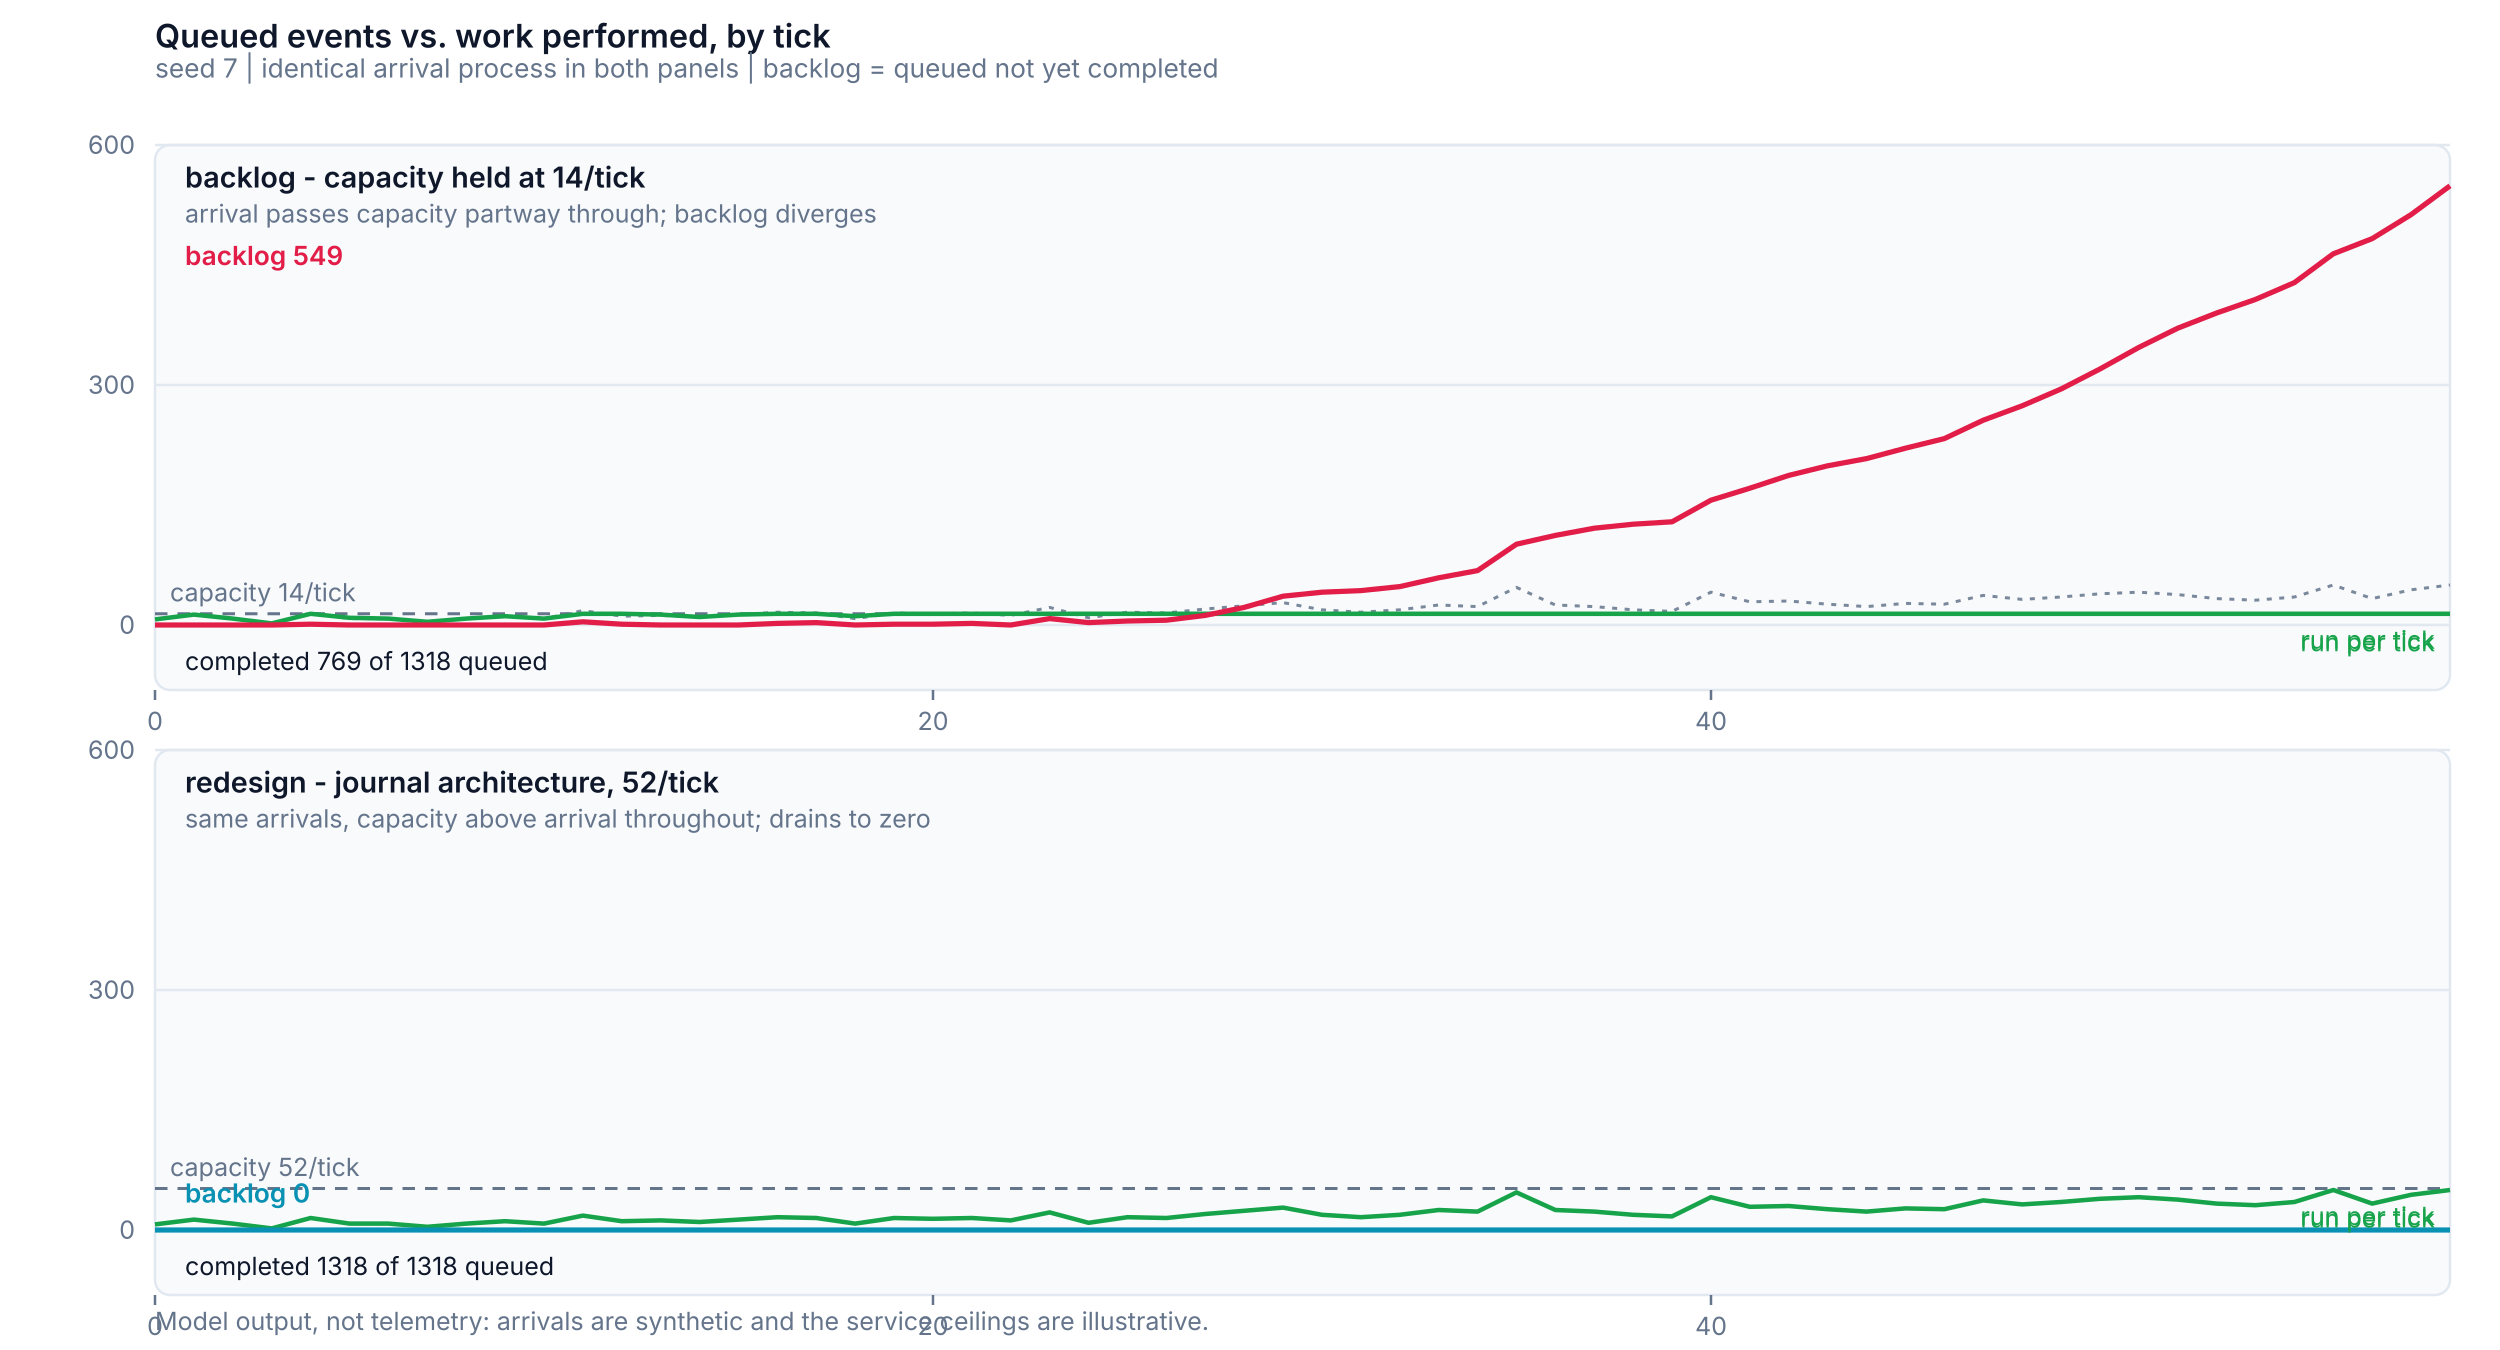
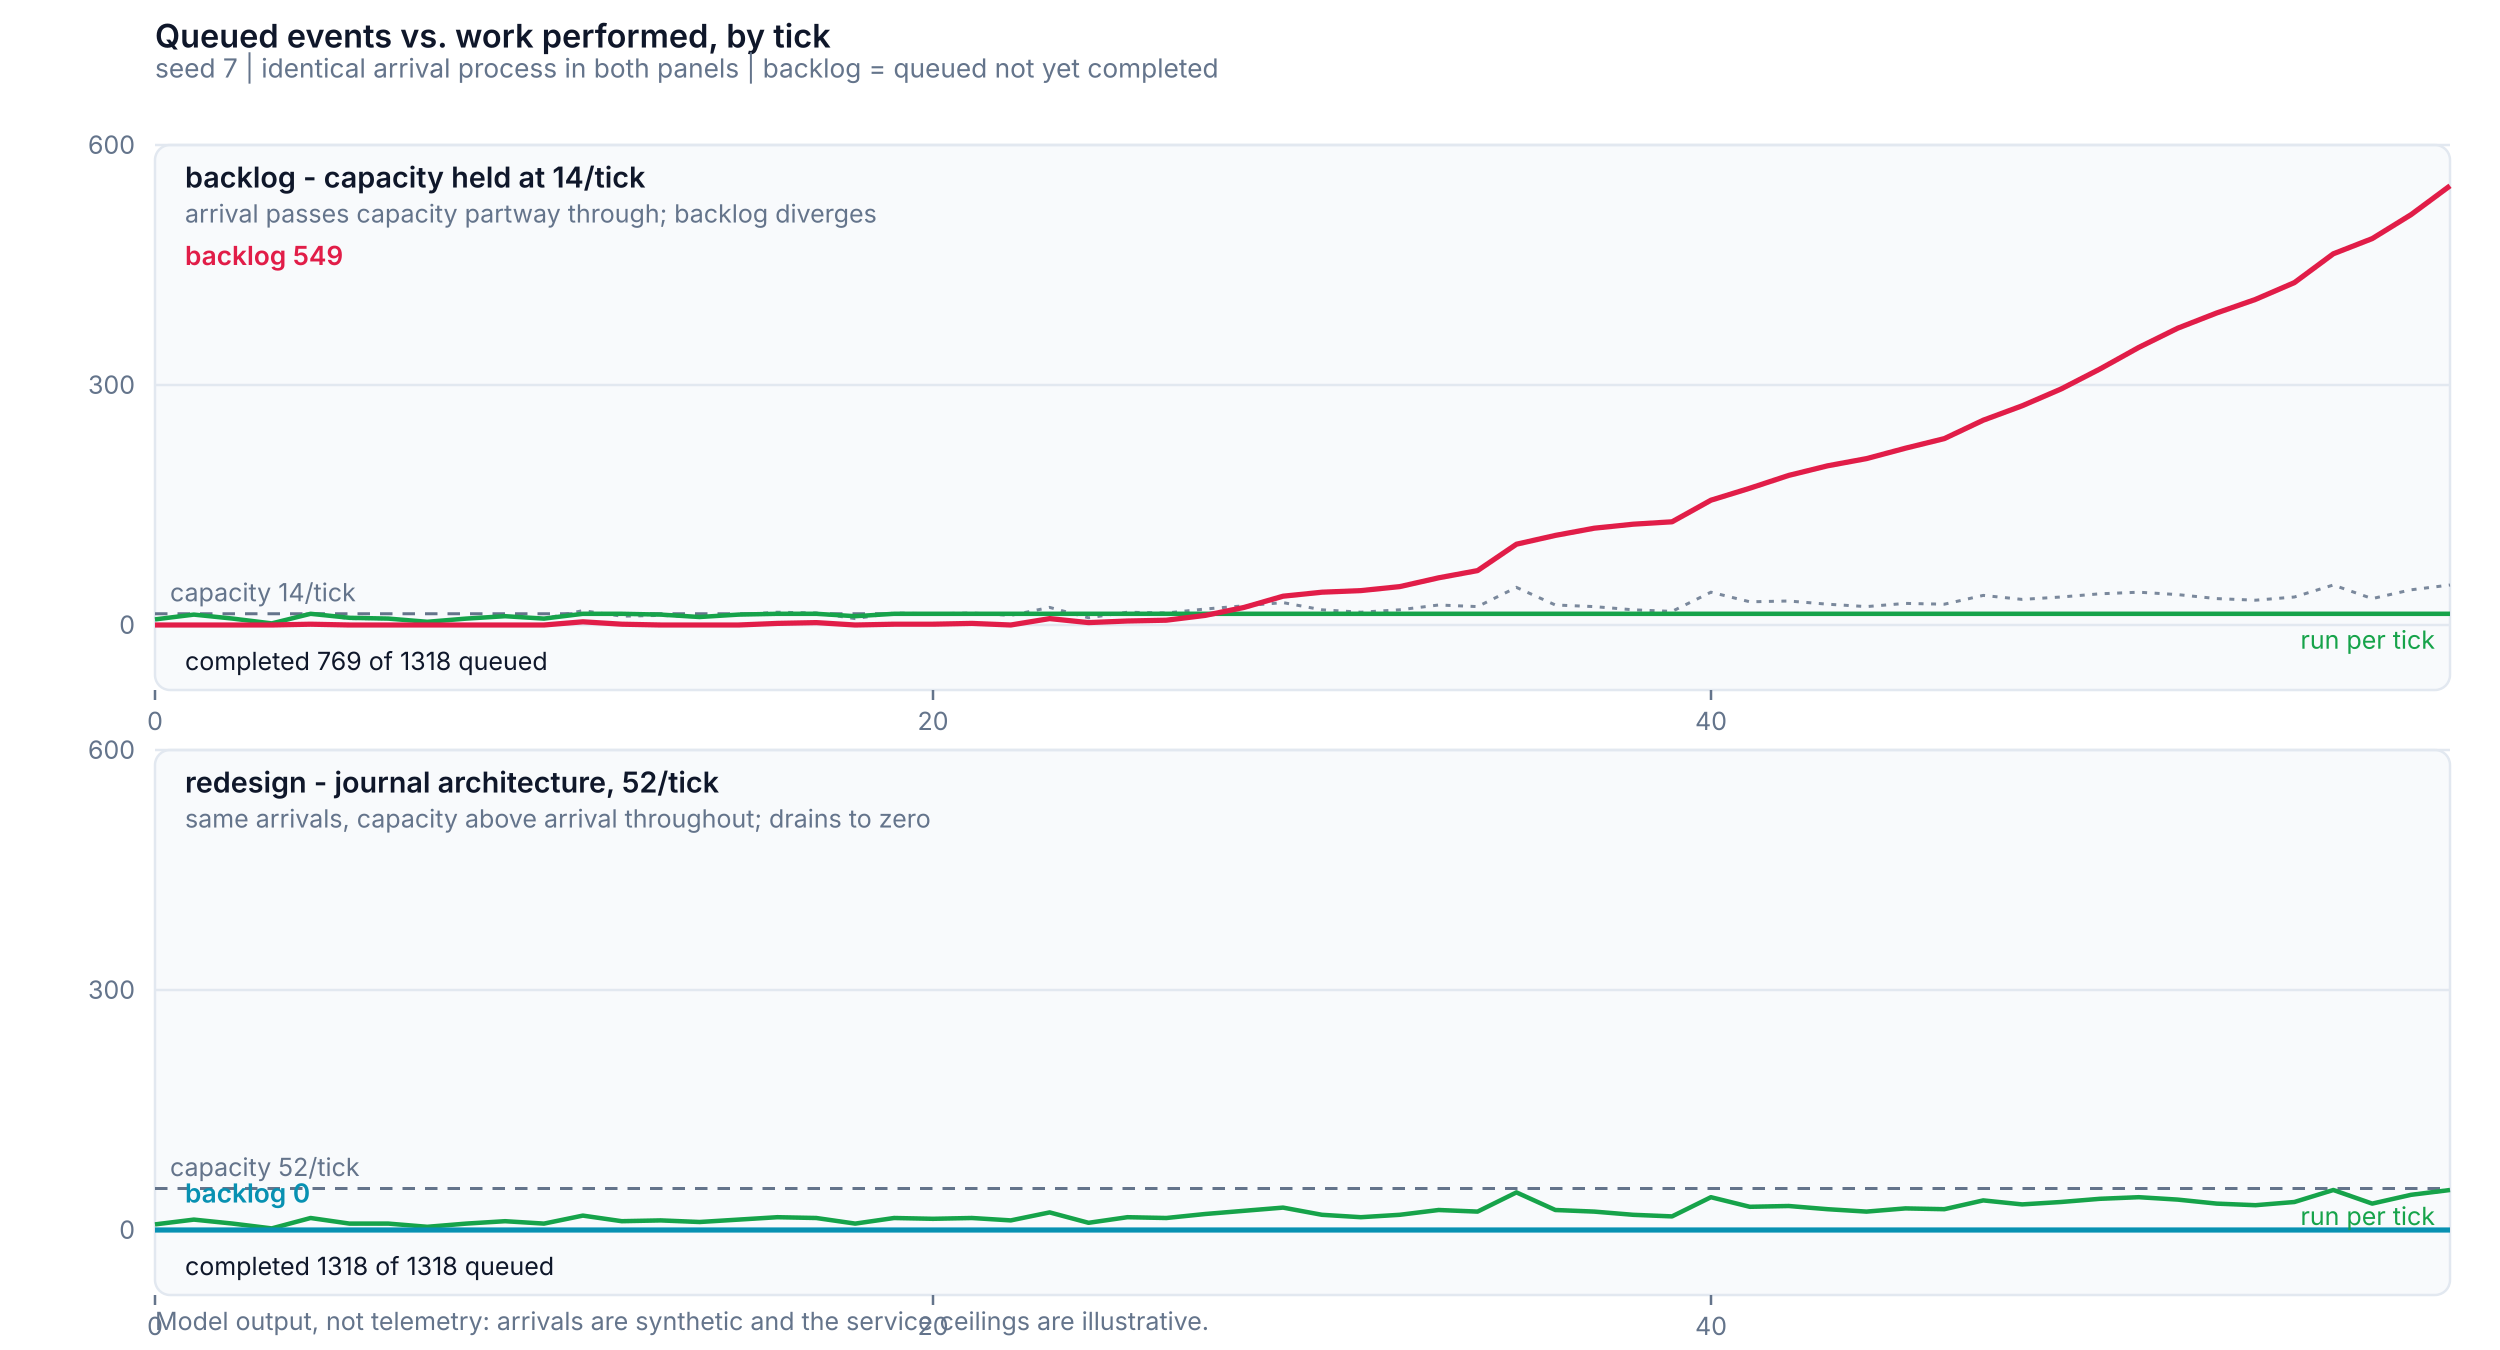
<svg xmlns="http://www.w3.org/2000/svg" viewBox="0 0 1000 540" width="1000" height="540" font-family="ui-sans-serif, system-ui, -apple-system, Segoe UI, sans-serif" role="img" aria-label="Queued work versus completed work for the backlog and redesign scenarios of the queue model">
  <rect width="1000" height="540" fill="#ffffff" />
  <text x="62" y="19" font-size="13" font-weight="600" fill="#0f172a">Queued events vs. work performed, by tick</text>
  <text x="62" y="31" font-size="10.5" fill="#64748b">seed 7 | identical arrival process in both panels | backlog = queued not yet completed</text>
  <rect x="62" y="58.0" width="918" height="218.0" rx="6" fill="#f8fafc" stroke="#e2e8f0" />
  <text x="74" y="75.0" font-size="11.5" font-weight="600" fill="#0f172a">backlog - capacity held at 14/tick</text>
  <text x="74" y="89.0" font-size="10" fill="#64748b">arrival passes capacity partway through; backlog diverges</text>
  <line x1="62" y1="250.0" x2="980" y2="250.0" stroke="#e2e8f0" stroke-width="1" />
  <text x="54" y="253.5" font-size="10" fill="#64748b" text-anchor="end">0</text>
  <line x1="62" y1="154.0" x2="980" y2="154.0" stroke="#e2e8f0" stroke-width="1" />
  <text x="54" y="157.5" font-size="10" fill="#64748b" text-anchor="end">300</text>
  <line x1="62" y1="58.0" x2="980" y2="58.0" stroke="#e2e8f0" stroke-width="1" />
  <text x="54" y="61.5" font-size="10" fill="#64748b" text-anchor="end">600</text>
  <line x1="62.0" y1="276.0" x2="62.0" y2="280.0" stroke="#64748b" />
  <text x="62.0" y="292.0" font-size="10" fill="#64748b" text-anchor="middle">0</text>
  <line x1="373.2" y1="276.0" x2="373.2" y2="280.0" stroke="#64748b" />
  <text x="373.2" y="292.0" font-size="10" fill="#64748b" text-anchor="middle">20</text>
  <line x1="684.4" y1="276.0" x2="684.4" y2="280.0" stroke="#64748b" />
  <text x="684.4" y="292.0" font-size="10" fill="#64748b" text-anchor="middle">40</text>
  <line x1="62" y1="245.5" x2="980" y2="245.5" stroke="#64748b" stroke-width="1.2" stroke-dasharray="5 4" />
  <text x="68" y="240.5" font-size="10" fill="#64748b">capacity 14/tick</text>
  <path d="M62.00,247.76 L77.56,245.84 L93.12,247.44 L108.68,249.36 L124.24,245.20 L139.80,247.44 L155.36,247.44 L170.92,248.72 L186.47,247.44 L202.03,246.48 L217.59,247.44 L233.15,244.24 L248.71,246.48 L264.27,246.16 L279.83,246.80 L295.39,245.84 L310.95,244.88 L326.51,245.20 L342.07,247.44 L357.63,245.20 L373.19,245.52 L388.75,245.20 L404.31,246.16 L419.86,242.96 L435.42,247.12 L450.98,244.88 L466.54,245.20 L482.10,243.60 L497.66,242.32 L513.22,241.04 L528.78,243.92 L544.34,244.88 L559.90,243.92 L575.46,242.00 L591.02,242.64 L606.58,234.96 L622.14,242.00 L637.69,242.64 L653.25,243.92 L668.81,244.56 L684.37,236.88 L699.93,240.72 L715.49,240.40 L731.05,241.68 L746.61,242.64 L762.17,241.36 L777.73,241.68 L793.29,238.16 L808.85,239.76 L824.41,238.80 L839.97,237.52 L855.53,236.88 L871.08,237.84 L886.64,239.44 L902.20,240.08 L917.76,238.80 L933.32,234.00 L948.88,239.44 L964.44,235.92 L980.00,234.00" fill="none" stroke="#64748b" stroke-width="1.2" stroke-dasharray="2 3" opacity="0.85" />
  <path d="M62.00,247.76 L77.56,245.84 L93.12,247.44 L108.68,249.36 L124.24,245.52 L139.80,247.12 L155.36,247.44 L170.92,248.72 L186.47,247.44 L202.03,246.48 L217.59,247.44 L233.15,245.52 L248.71,245.52 L264.27,245.84 L279.83,246.80 L295.39,245.84 L310.95,245.52 L326.51,245.52 L342.07,246.48 L357.63,245.52 L373.19,245.52 L388.75,245.52 L404.31,245.52 L419.86,245.52 L435.42,245.52 L450.98,245.52 L466.54,245.52 L482.10,245.52 L497.66,245.52 L513.22,245.52 L528.78,245.52 L544.34,245.52 L559.90,245.52 L575.46,245.52 L591.02,245.52 L606.58,245.52 L622.14,245.52 L637.69,245.52 L653.25,245.52 L668.81,245.52 L684.37,245.52 L699.93,245.52 L715.49,245.52 L731.05,245.52 L746.61,245.52 L762.17,245.52 L777.73,245.52 L793.29,245.52 L808.85,245.52 L824.41,245.52 L839.97,245.52 L855.53,245.52 L871.08,245.52 L886.64,245.52 L902.20,245.52 L917.76,245.52 L933.32,245.52 L948.88,245.52 L964.44,245.52 L980.00,245.52" fill="none" stroke="#16a34a" stroke-width="1.8" stroke-linejoin="round" />
  <path d="M62.00,250.00 L77.56,250.00 L93.12,250.00 L108.68,250.00 L124.24,249.68 L139.80,250.00 L155.36,250.00 L170.92,250.00 L186.47,250.00 L202.03,250.00 L217.59,250.00 L233.15,248.72 L248.71,249.68 L264.27,250.00 L279.83,250.00 L295.39,250.00 L310.95,249.36 L326.51,249.04 L342.07,250.00 L357.63,249.68 L373.19,249.68 L388.75,249.36 L404.31,250.00 L419.86,247.44 L435.42,249.04 L450.98,248.40 L466.54,248.08 L482.10,246.16 L497.66,242.96 L513.22,238.48 L528.78,236.88 L544.34,236.24 L559.90,234.64 L575.46,231.12 L591.02,228.24 L606.58,217.68 L622.14,214.16 L637.69,211.28 L653.25,209.68 L668.81,208.72 L684.37,200.08 L699.93,195.28 L715.49,190.16 L731.05,186.32 L746.61,183.44 L762.17,179.28 L777.73,175.44 L793.29,168.08 L808.85,162.32 L824.41,155.60 L839.97,147.60 L855.53,138.96 L871.08,131.28 L886.64,125.20 L902.20,119.76 L917.76,113.04 L933.32,101.52 L948.88,95.44 L964.44,85.84 L980.00,74.32" fill="none" stroke="#e11d48" stroke-width="2.1" stroke-linejoin="round" />
  <text x="974.0" y="259.5" font-size="10" fill="#16a34a" text-anchor="end">run per tick</text>
-   <text x="974.0" y="260.5" font-size="10" fill="#16a34a" text-anchor="end">run per tick</text>
  <text x="74" y="106.0" font-size="10.5" font-weight="600" fill="#e11d48">backlog 549</text>
  <text x="74" y="268.0" font-size="10" fill="#0f172a">completed 769 of 1318 queued</text>
  <rect x="62" y="300.0" width="918" height="218.0" rx="6" fill="#f8fafc" stroke="#e2e8f0" />
  <text x="74" y="317.0" font-size="11.5" font-weight="600" fill="#0f172a">redesign - journal architecture, 52/tick</text>
  <text x="74" y="331.0" font-size="10" fill="#64748b">same arrivals, capacity above arrival throughout; drains to zero</text>
  <line x1="62" y1="492.0" x2="980" y2="492.0" stroke="#e2e8f0" stroke-width="1" />
  <text x="54" y="495.5" font-size="10" fill="#64748b" text-anchor="end">0</text>
  <line x1="62" y1="396.0" x2="980" y2="396.0" stroke="#e2e8f0" stroke-width="1" />
  <text x="54" y="399.5" font-size="10" fill="#64748b" text-anchor="end">300</text>
  <line x1="62" y1="300.0" x2="980" y2="300.0" stroke="#e2e8f0" stroke-width="1" />
  <text x="54" y="303.5" font-size="10" fill="#64748b" text-anchor="end">600</text>
  <line x1="62.0" y1="518.0" x2="62.0" y2="522.0" stroke="#64748b" />
  <text x="62.0" y="534.0" font-size="10" fill="#64748b" text-anchor="middle">0</text>
  <line x1="373.2" y1="518.0" x2="373.2" y2="522.0" stroke="#64748b" />
  <text x="373.2" y="534.0" font-size="10" fill="#64748b" text-anchor="middle">20</text>
  <line x1="684.4" y1="518.0" x2="684.4" y2="522.0" stroke="#64748b" />
  <text x="684.4" y="534.0" font-size="10" fill="#64748b" text-anchor="middle">40</text>
  <line x1="62" y1="475.4" x2="980" y2="475.4" stroke="#64748b" stroke-width="1.2" stroke-dasharray="5 4" />
  <text x="68" y="470.4" font-size="10" fill="#64748b">capacity 52/tick</text>
  <path d="M62.00,489.76 L77.56,487.84 L93.12,489.44 L108.68,491.36 L124.24,487.20 L139.80,489.44 L155.36,489.44 L170.92,490.72 L186.47,489.44 L202.03,488.48 L217.59,489.44 L233.15,486.24 L248.71,488.48 L264.27,488.16 L279.83,488.80 L295.39,487.84 L310.95,486.88 L326.51,487.20 L342.07,489.44 L357.63,487.20 L373.19,487.52 L388.75,487.20 L404.31,488.16 L419.86,484.96 L435.42,489.12 L450.98,486.88 L466.54,487.20 L482.10,485.60 L497.66,484.32 L513.22,483.04 L528.78,485.92 L544.34,486.88 L559.90,485.92 L575.46,484.00 L591.02,484.64 L606.58,476.96 L622.14,484.00 L637.69,484.64 L653.25,485.92 L668.81,486.56 L684.37,478.88 L699.93,482.72 L715.49,482.40 L731.05,483.68 L746.61,484.64 L762.17,483.36 L777.73,483.68 L793.29,480.16 L808.85,481.76 L824.41,480.80 L839.97,479.52 L855.53,478.88 L871.08,479.84 L886.64,481.44 L902.20,482.08 L917.76,480.80 L933.32,476.00 L948.88,481.44 L964.44,477.92 L980.00,476.00" fill="none" stroke="#64748b" stroke-width="1.2" stroke-dasharray="2 3" opacity="0.85" />
  <path d="M62.00,489.76 L77.56,487.84 L93.12,489.44 L108.68,491.36 L124.24,487.20 L139.80,489.44 L155.36,489.44 L170.92,490.72 L186.47,489.44 L202.03,488.48 L217.59,489.44 L233.15,486.24 L248.71,488.48 L264.27,488.16 L279.83,488.80 L295.39,487.84 L310.95,486.88 L326.51,487.20 L342.07,489.44 L357.63,487.20 L373.19,487.52 L388.75,487.20 L404.31,488.16 L419.86,484.96 L435.42,489.12 L450.98,486.88 L466.54,487.20 L482.10,485.60 L497.66,484.32 L513.22,483.04 L528.78,485.92 L544.34,486.88 L559.90,485.92 L575.46,484.00 L591.02,484.64 L606.58,476.96 L622.14,484.00 L637.69,484.64 L653.25,485.92 L668.81,486.56 L684.37,478.88 L699.93,482.72 L715.49,482.40 L731.05,483.68 L746.61,484.64 L762.17,483.36 L777.73,483.68 L793.29,480.16 L808.85,481.76 L824.41,480.80 L839.97,479.52 L855.53,478.88 L871.08,479.84 L886.64,481.44 L902.20,482.08 L917.76,480.80 L933.32,476.00 L948.88,481.44 L964.44,477.92 L980.00,476.00" fill="none" stroke="#16a34a" stroke-width="1.8" stroke-linejoin="round" />
  <path d="M62.00,492.00 L77.56,492.00 L93.12,492.00 L108.68,492.00 L124.24,492.00 L139.80,492.00 L155.36,492.00 L170.92,492.00 L186.47,492.00 L202.03,492.00 L217.59,492.00 L233.15,492.00 L248.71,492.00 L264.27,492.00 L279.83,492.00 L295.39,492.00 L310.95,492.00 L326.51,492.00 L342.07,492.00 L357.63,492.00 L373.19,492.00 L388.75,492.00 L404.31,492.00 L419.86,492.00 L435.42,492.00 L450.98,492.00 L466.54,492.00 L482.10,492.00 L497.66,492.00 L513.22,492.00 L528.78,492.00 L544.34,492.00 L559.90,492.00 L575.46,492.00 L591.02,492.00 L606.58,492.00 L622.14,492.00 L637.69,492.00 L653.25,492.00 L668.81,492.00 L684.37,492.00 L699.93,492.00 L715.49,492.00 L731.05,492.00 L746.61,492.00 L762.17,492.00 L777.73,492.00 L793.29,492.00 L808.85,492.00 L824.41,492.00 L839.97,492.00 L855.53,492.00 L871.08,492.00 L886.64,492.00 L902.20,492.00 L917.76,492.00 L933.32,492.00 L948.88,492.00 L964.44,492.00 L980.00,492.00" fill="none" stroke="#0891b2" stroke-width="2.1" stroke-linejoin="round" />
  <text x="974.0" y="490.0" font-size="10" fill="#16a34a" text-anchor="end">run per tick</text>
-   <text x="974.0" y="491.0" font-size="10" fill="#16a34a" text-anchor="end">run per tick</text>
  <text x="74" y="481.0" font-size="10.5" font-weight="600" fill="#0891b2">backlog 0</text>
  <text x="74" y="510.0" font-size="10" fill="#0f172a">completed 1318 of 1318 queued</text>
  <text x="62" y="532" font-size="10" fill="#64748b">Model output, not telemetry: arrivals are synthetic and the service ceilings are illustrative.</text>
</svg>
